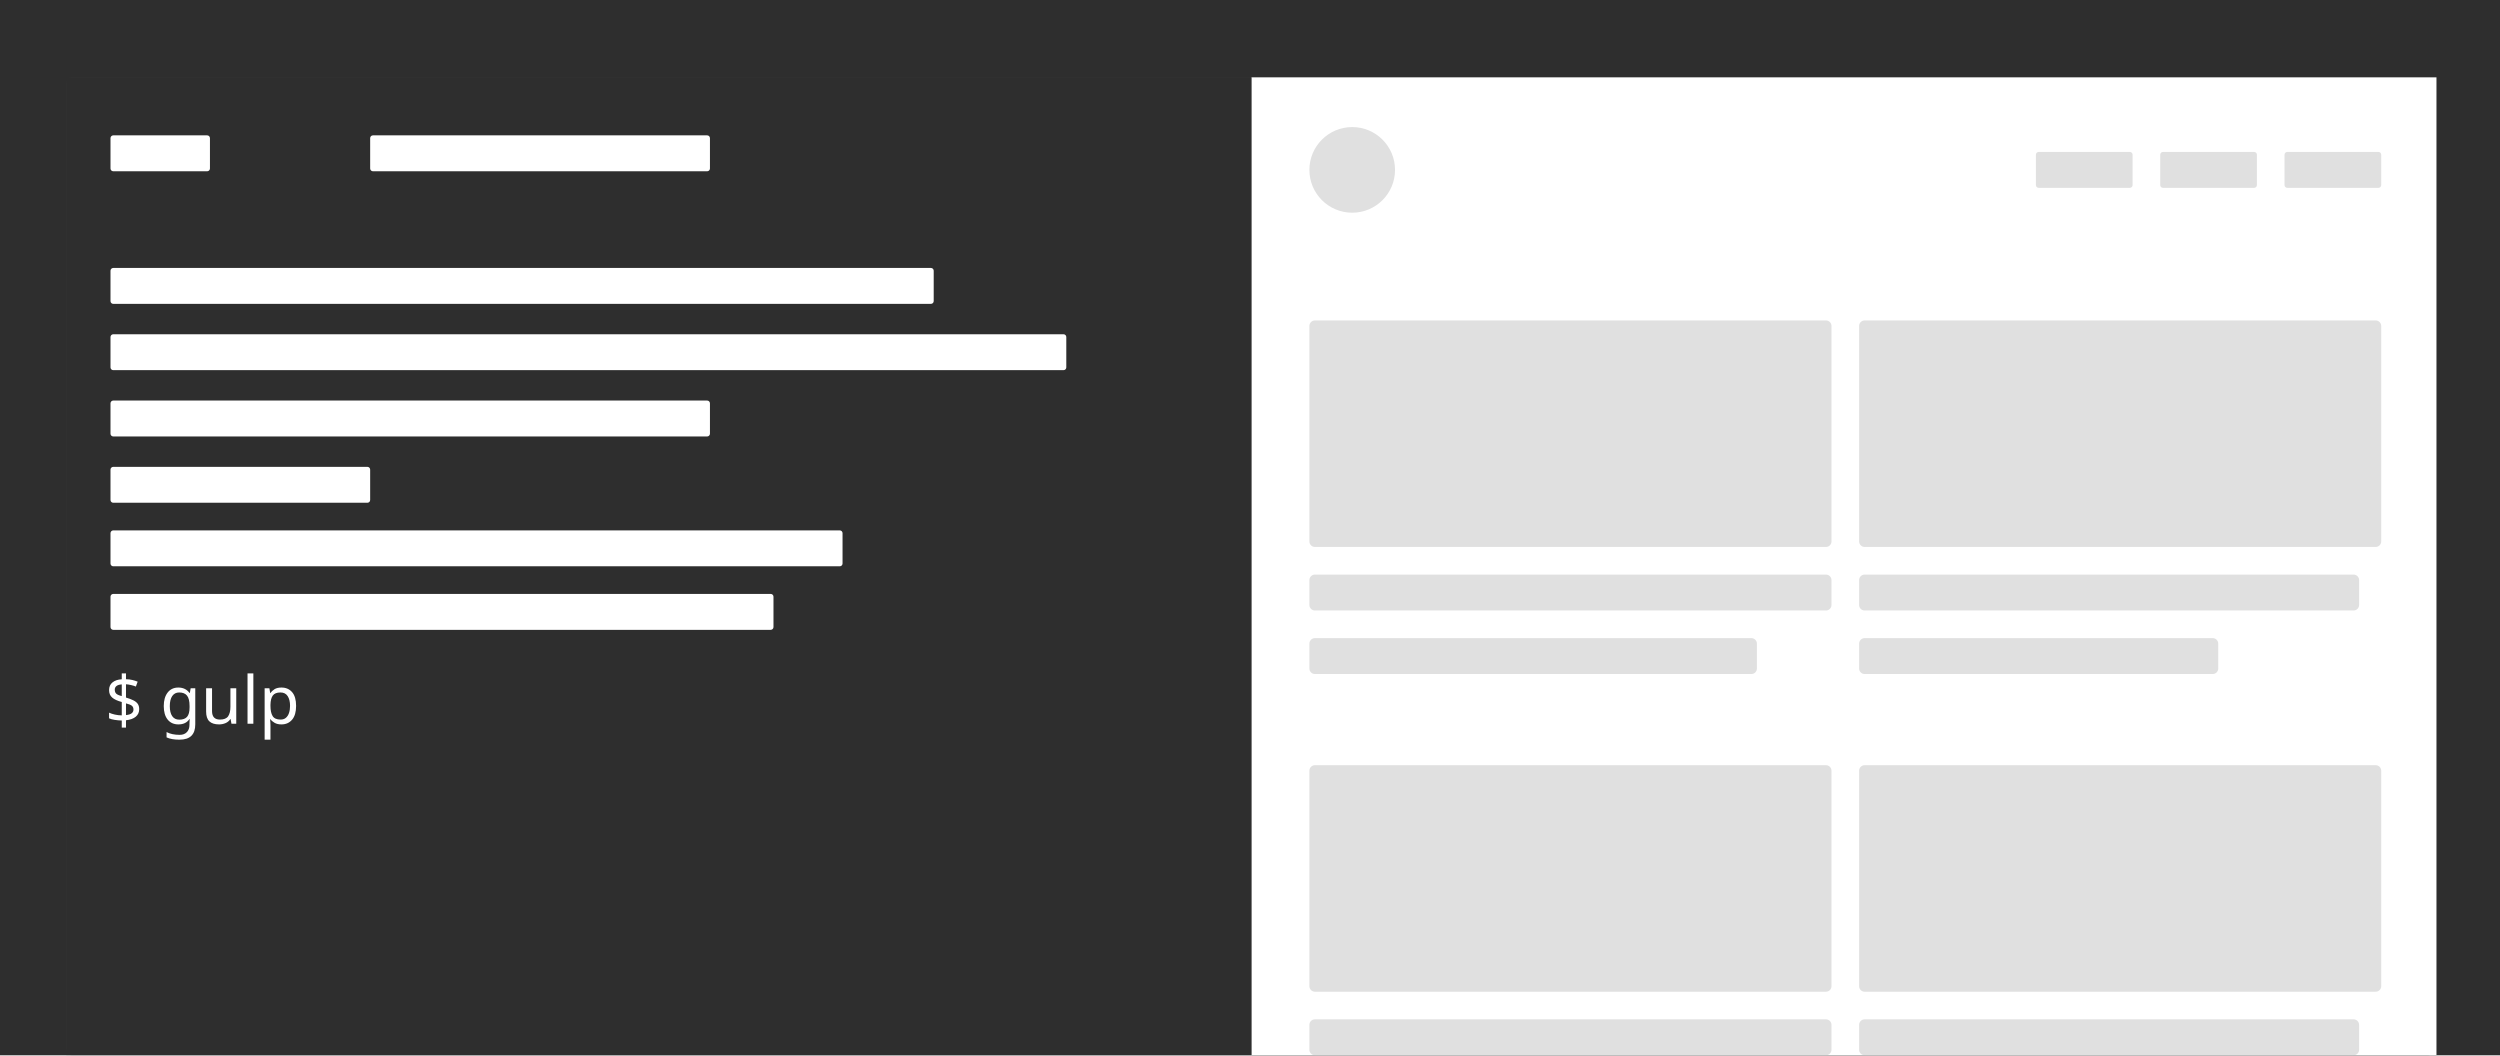
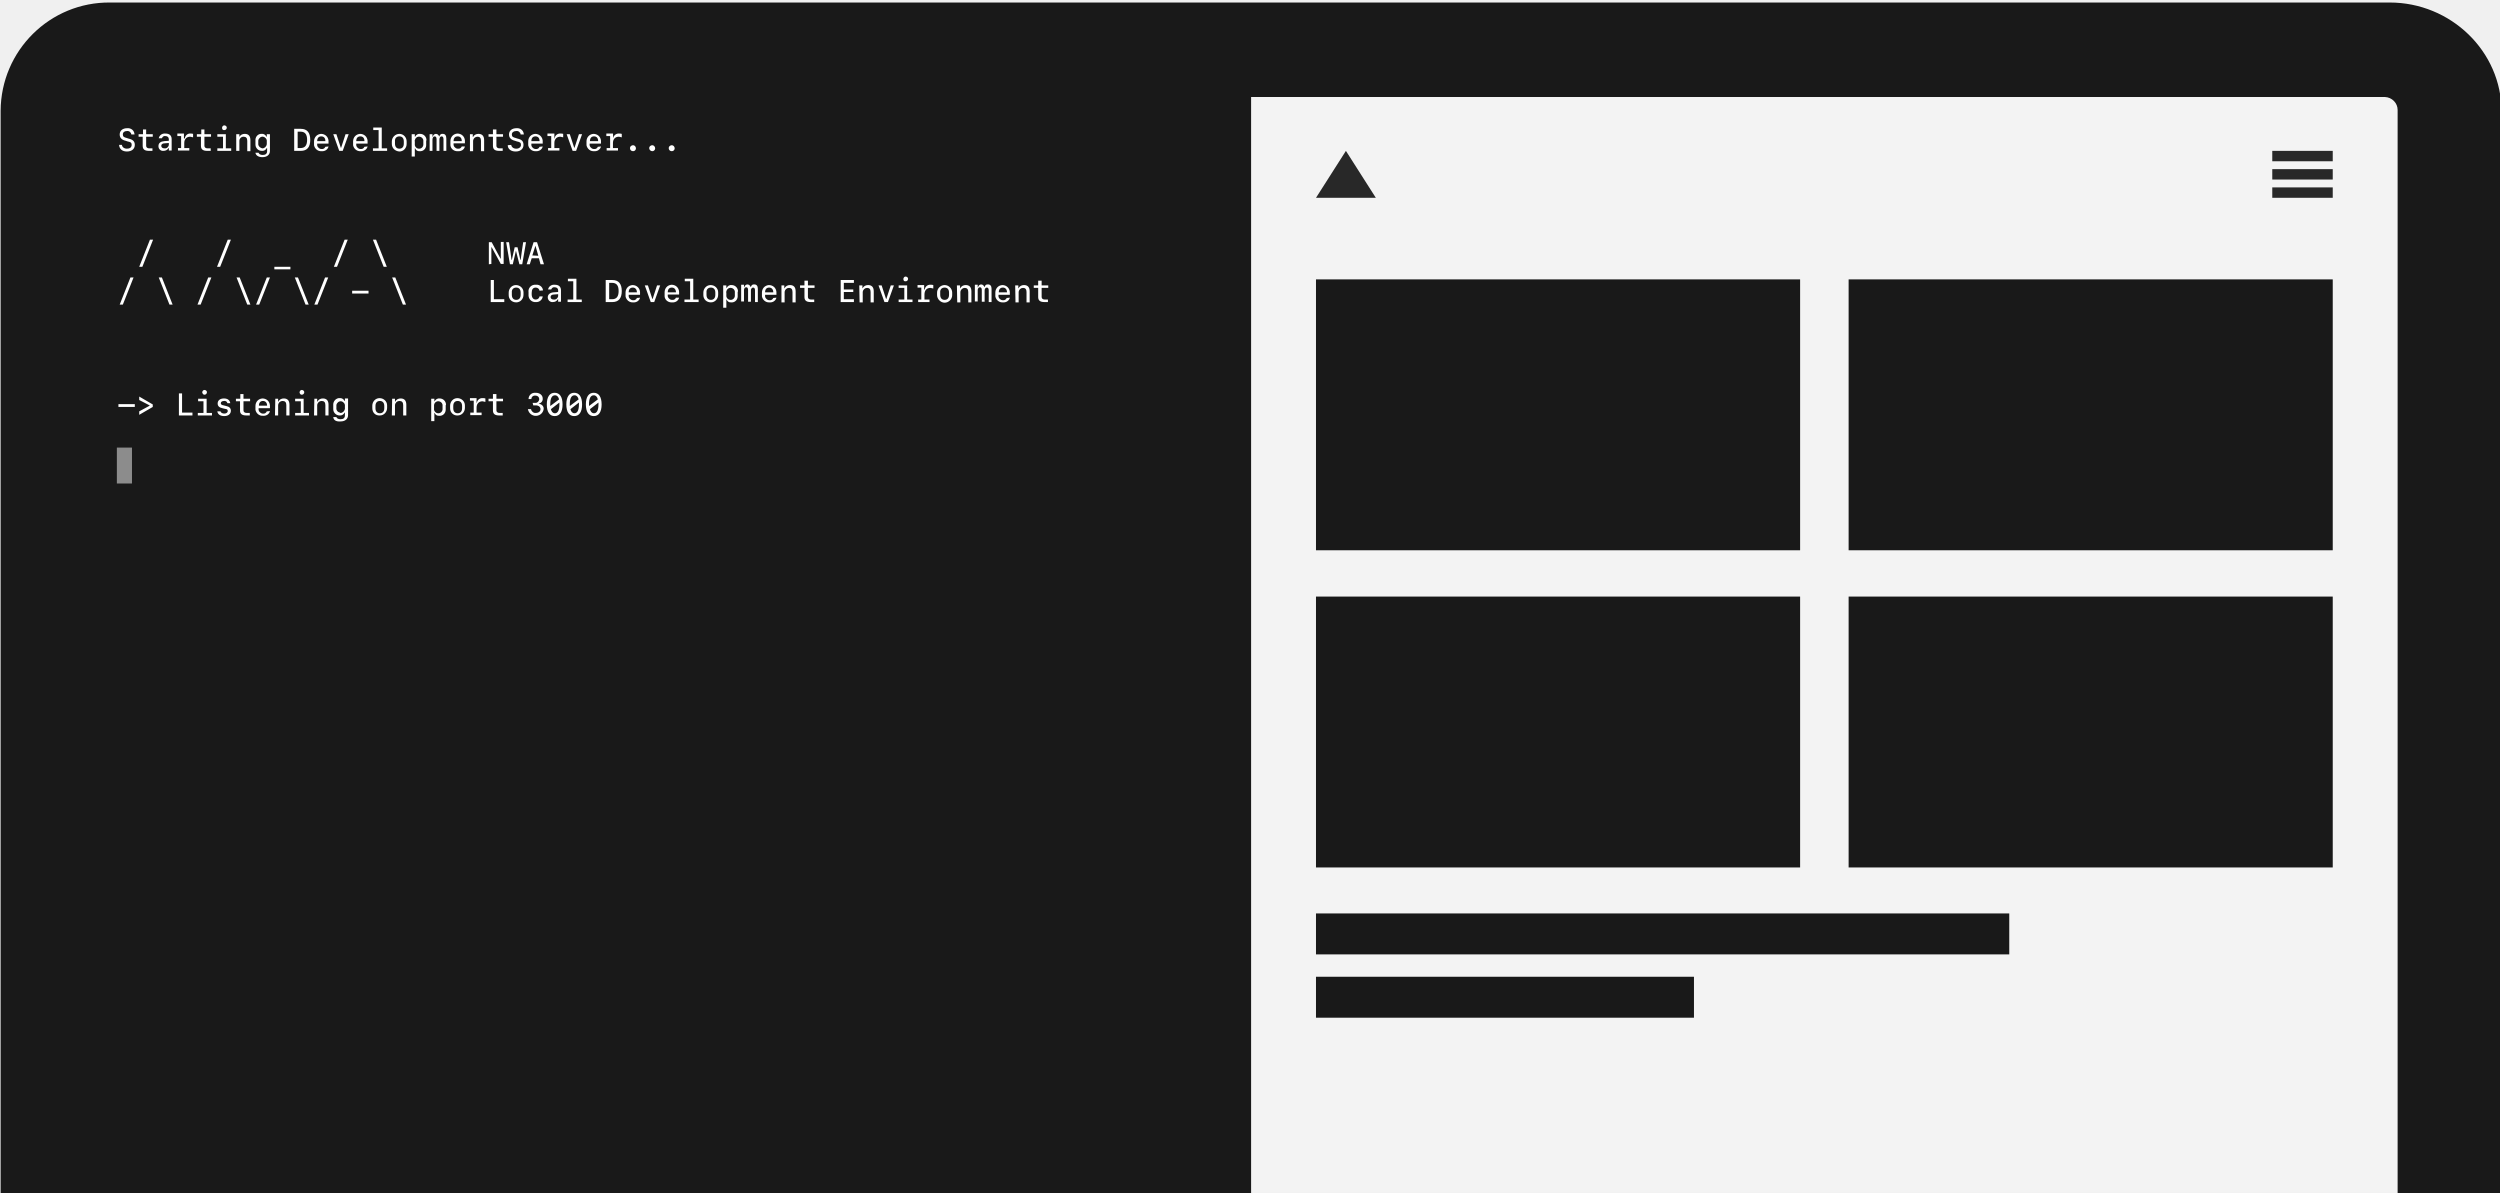
- <svg xmlns="http://www.w3.org/2000/svg" xmlns:xlink="http://www.w3.org/1999/xlink" width="905" height="382" viewBox="268 184 905 382">
-   <defs>
-     <path id="a" d="M0 0h905v382H0z" />
-   </defs>
-   <g fill="none" fill-rule="evenodd" transform="translate(268 184)">
-     <mask id="b" fill="#fff">
-       <use xlink:href="#a" />
-     </mask>
-     <use fill="#2E2E2E" xlink:href="#a" />
-     <rect fill="#373737" mask="url(#b)" x="24" y="28" width="857" height="354" rx="2" />
-     <g mask="url(#b)">
-       <path fill="#FFF" d="M453 28h429v354H453z" />
-       <g transform="translate(474 46)" fill="#E0E0E0">
-         <rect y="70" width="189" height="82" rx="2" />
-         <rect y="162" width="189" height="13" rx="2" />
-         <rect y="185" width="162" height="13" rx="2" />
-         <rect x="199" y="70" width="189" height="82" rx="2" />
-         <rect x="199" y="162" width="181" height="13" rx="2" />
-         <rect x="199" y="185" width="130" height="13" rx="2" />
-         <rect y="231" width="189" height="82" rx="2" />
-         <rect y="323" width="189" height="13" rx="2" />
-         <rect y="346" width="162" height="13" rx="2" />
-         <rect x="199" y="231" width="189" height="82" rx="2" />
-         <rect x="199" y="323" width="181" height="13" rx="2" />
-         <rect x="199" y="346" width="130" height="13" rx="2" />
-         <circle cx="15.5" cy="15.5" r="15.5" />
-         <rect x="353" y="9" width="35" height="13" rx="1" />
-         <rect x="308" y="9" width="35" height="13" rx="1" />
-         <rect x="263" y="9" width="35" height="13" rx="1" />
-       </g>
-     </g>
-     <g mask="url(#b)">
-       <g transform="translate(24 28)">
-         <path fill="#2E2E2E" d="M429 0H0v354h429z" />
-         <rect fill="#FFF" x="16" y="21" width="36" height="13" rx="1" />
-         <rect fill="#FFF" x="110" y="21" width="123" height="13" rx="1" />
-         <rect fill="#FFF" x="16" y="69" width="298" height="13" rx="1" />
-         <rect fill="#FFF" x="16" y="93" width="346" height="13" rx="1" />
-         <rect fill="#FFF" x="16" y="117" width="217" height="13" rx="1" />
-         <rect fill="#FFF" x="16" y="141" width="94" height="13" rx="1" />
-         <rect fill="#FFF" x="16" y="164" width="265" height="13" rx="1" />
-         <rect fill="#FFF" x="16" y="187" width="240" height="13" rx="1" />
-         <text font-family="RobotoMono-Regular, Roboto Mono" font-size="24">
-           <tspan x="14" y="234" fill="#FFF">$ gulp</tspan>
-         </text>
-       </g>
-     </g>
-   </g>
+ <svg xmlns="http://www.w3.org/2000/svg" id="Layer_1" viewBox="0 0 793.7 378.7">
+   <style>.st0{fill:#f3f3f3}.st1{fill:#191919}.st2,.st3{fill:#fff}.st3{opacity:.5;enable-background:new}.st4{fill:#282828}</style>
+   <path class="st0" d="M396.8 30.5h360.3c2.2 0 4 1.8 4 4v344.2H396.8V30.5z" />
+   <path class="st1" d="M794.2 35.5C794.2 16.2 778 .8 758.7.8H35C15.9.6.3 16 .2 35.2v343.6h397v-348h360c2.2.1 4 1.9 4 4.1v343.9h33V35.5z" />
+   <path class="st2" d="M38.7 46c.1.7.7 1.2 1.6 1.2s1.5-.4 1.5-1.2-.4-.9-1.3-1.1l-.6-.2c-1.3-.3-1.9-1-1.9-2 0-1.2.9-2 2.4-2 1.2-.1 2.2.7 2.3 1.9v.1h-1c-.1-.7-.7-1.2-1.4-1.1-.8 0-1.3.4-1.3 1.1s.4.9 1.2 1.1l.6.2c1.4.3 2 .9 2 2 0 1.3-1 2.1-2.5 2.1s-2.4-.8-2.5-2.1h.9zm7.7-4.9v1.5h2.1v.8h-2.1v2.9c0 .5.4.8 1 .8h1v.8h-1.1c-1.4 0-2-.5-2-1.6v-2.9H44v-.8h1.4v-1.5h1zm3.9 5.3c0-1 .7-1.5 1.9-1.6l1.4-.1v-.5c0-.6-.4-1-1.1-1-.5-.1-.9.2-1.1.7h-1c.2-1 1.1-1.6 2.1-1.5 1.3 0 2 .6 2 1.8v3.6h-.9V47h-.1c-.3.6-.9.9-1.6.9-.9.1-1.6-.6-1.6-1.5 0 .1 0 0 0 0zm3.3-.4v-.6l-1.3.1c-.7 0-1.1.3-1.1.8s.4.8 1 .8c.7.1 1.3-.4 1.4-1.1zm5.1-2.1c.1-.9.9-1.6 1.8-1.5.3 0 .5 0 .8.1v1.1c-.3-.1-.6-.1-.9-.2-1.2 0-1.9.8-1.9 2V47h1.6v.8h-3.6V47h1v-3.8h-1.2v-.8h2.1V44l.3-.1zm6.2-2.8v1.5H67v.8h-2.1v2.9c0 .5.4.8 1 .8h1v.8h-1.1c-1.4 0-2-.5-2-1.6v-2.9h-1.3v-.8h1.4v-1.5h1zm4.1 6.8v-.8h1.8v-3.7H69v-.8h2.7v4.5h1.7v.8H69zm1.5-7.3c0-.4.3-.8.7-.8.4 0 .8.3.8.7s-.3.8-.7.8c-.5.1-.8-.2-.8-.7-.1.1-.1 0 0 0zm4.5 2h1v.9c.3-.7 1-1 1.7-1 1.2 0 1.8.7 1.8 2V48h-1v-3.3c0-.9-.4-1.3-1.2-1.3-.7 0-1.3.6-1.3 1.3v3.2h-1v-5.3zm6.1 5.9h1c.1.4.6.7 1.3.7.9 0 1.4-.4 1.4-1.2v-1h-.1c-.3.6-.9 1-1.6.9-1.1 0-2-.9-2-2v-1.2c-.1-1.1.6-2.1 1.7-2.2h.2c.7-.1 1.3.3 1.6.9h.1v-.8h1v5.3c0 1.2-.9 2-2.4 2-1.3 0-2.1-.6-2.2-1.4zm2.2-1.4c.7 0 1.3-.6 1.4-1.3v-.9c.1-.7-.5-1.4-1.2-1.5s-1.4.5-1.5 1.2v.9c-.1.7.4 1.4 1.3 1.6-.1 0 0 0 0 0zm12.2-6.2c2 0 3 1.2 3 3.5s-1 3.5-3 3.5h-2.1v-7h2.1zm-1 6.1h.9c1.4 0 2.1-.8 2.1-2.6s-.7-2.6-2.1-2.6h-.9V47zm9.8-.5c-.2 1-1.2 1.6-2.2 1.5-1.2.1-2.2-.8-2.4-1.9v-1.2c0-1.3.9-2.3 2.2-2.4 1.3 0 2.3.9 2.4 2.2v.9h-3.6v.2c-.1.7.5 1.4 1.2 1.5h.2c.5.1 1-.2 1.2-.7l1-.1zm-3.6-1.7h2.6c0-1-.5-1.5-1.3-1.5s-1.3.5-1.3 1.5zm6.1-2.2l1.4 4.3h.1l1.4-4.3h1l-1.9 5.3h-1.1l-1.9-5.3h1zm9.9 3.9c-.2 1-1.2 1.6-2.2 1.5-1.2.1-2.2-.8-2.4-1.9v-1.2c0-1.3.9-2.3 2.2-2.4 1.3 0 2.3.9 2.4 2.2v.9h-3.6v.2c-.1.7.5 1.4 1.2 1.5h.2c.5.1 1-.2 1.2-.7l1-.1zm-3.6-1.7h2.6c0-1-.5-1.5-1.3-1.5s-1.3.5-1.3 1.5zm5.3 3.1v-.8h1.8v-5.8h-1.7v-.8h2.7v6.6h1.7v.8h-4.5zm6-2.2v-.8c0-1.3 1.1-2.4 2.4-2.4s2.3 1.1 2.3 2.4v.8c0 1.3-1 2.4-2.3 2.4-1.4-.1-2.4-1.1-2.4-2.4zm1-.8v.7c0 1 .5 1.6 1.4 1.6s1.4-.6 1.4-1.6v-.7c0-1-.5-1.6-1.4-1.6s-1.5.6-1.4 1.6zm9.9-.1v1c.1 1.1-.6 2.1-1.7 2.2h-.3c-.7.1-1.3-.3-1.5-.9h-.1v2.6h-1v-7.1h1v.8h.1c.3-.6.9-1 1.6-.9 1.1 0 2 .9 2 2-.1.1-.1.2-.1.3zm-3.6.1v.8c-.1.7.4 1.4 1.2 1.5.7.1 1.4-.4 1.5-1.2v-1.1c.1-.7-.4-1.4-1.2-1.5-.7-.1-1.4.4-1.5 1.2-.1 0-.1.2 0 .3zm10 3h-.9v-3.7c0-.6-.2-.9-.6-.9s-.7.4-.7 1v3.6h-.9v-3.7c0-.6-.2-.9-.6-.9s-.7.4-.7 1v3.6h-.9v-5.3h.9v.8h.1c.1-.5.5-.9 1-.9s.9.4 1 .8h.1c.1-.5.5-.9 1.1-.8.7 0 1.1.5 1.1 1.5v3.9zm5.9-1.4c-.2 1-1.2 1.6-2.2 1.5-1.2.1-2.3-.7-2.4-1.9v-1.3c0-1.3.9-2.3 2.2-2.4 1.3 0 2.3.9 2.4 2.2v.9H144v.2c-.1.7.5 1.4 1.2 1.5h.2c.5.1 1-.2 1.2-.7h1zm-3.6-1.7h2.6c0-1-.5-1.5-1.3-1.5s-1.3.5-1.3 1.5zm5.2-2.2h.9v.9h.1c.3-.7 1-1 1.7-1 1.2 0 1.8.7 1.8 2V48h-1v-3.3c0-.9-.4-1.3-1.1-1.3-.7 0-1.3.5-1.4 1.3V48h-1v-5.4zm8.4-1.5v1.5h2.1v.8h-2.1v2.9c0 .5.4.8 1 .8h1v.8h-1.1c-1.4 0-2-.5-2-1.6v-2.9h-1.4v-.8h1.4v-1.5h1.1zm4.7 4.9c.1.7.7 1.2 1.6 1.2s1.5-.5 1.5-1.2-.3-.9-1.3-1.1l-.6-.2c-1.3-.3-1.9-1-1.9-2 0-1.2.9-2 2.4-2 1.2-.1 2.2.7 2.3 1.9v.1h-1c-.1-.7-.7-1.2-1.4-1.1-.8 0-1.4.4-1.4 1.1s.4.9 1.2 1.1l.6.2c1.4.3 1.9.9 1.9 2 0 1.3-1 2.1-2.5 2.1s-2.5-.8-2.5-2l1.1-.1zm10 .5c-.2 1-1.2 1.6-2.2 1.5-1.2.1-2.2-.8-2.4-1.9v-1.2c0-1.3.9-2.3 2.2-2.4 1.3 0 2.3.9 2.4 2.2v.9h-3.6v.2c-.1.7.5 1.4 1.2 1.5h.2c.5.1 1-.2 1.2-.7l1-.1zm-3.6-1.7h2.6c0-1-.5-1.5-1.3-1.5s-1.3.5-1.3 1.5zm7.4-.9c.1-.9.9-1.6 1.9-1.5.3 0 .5 0 .8.1v1.1c-.3-.1-.6-.1-.9-.2-1.2 0-1.9.8-1.9 2V47h1.6v.8H174V47h1v-3.8h-1.2v-.8h2.2V44l.1-.1zm4.8-1.3l1.4 4.3h.1l1.4-4.3h1l-1.9 5.3h-1.1l-1.9-5.3h1zm9.9 3.9c-.2 1-1.2 1.6-2.2 1.5-1.2.1-2.2-.8-2.4-1.9v-1.2c0-1.3.9-2.3 2.2-2.4 1.3 0 2.3.9 2.4 2.2v.9h-3.6v.2c-.1.7.5 1.4 1.2 1.5h.2c.5.1 1-.2 1.2-.7l1-.1zm-3.5-1.7h2.6c0-1-.5-1.5-1.3-1.5s-1.3.5-1.3 1.5zm7.4-.9c.1-.9.9-1.6 1.9-1.5.3 0 .5 0 .8.1v1.1c-.3-.1-.6-.1-.9-.2-1.2 0-1.9.8-1.9 2V47h1.6v.8h-3.6V47h1.1v-3.8h-1.2v-.8h2.1l.1 1.5zM200 47c0-.5.5-.9 1-.9s.9.5.9 1-.4.9-.9.9c-.6 0-1-.4-1-1zm6.1 0c0-.5.5-.9 1-.9s.9.5.9 1-.4.9-.9.9-1-.4-1-1zm6.2 0c0-.5.5-.9 1-.9s.9.5.9 1-.4.9-.9.9c-.6 0-1-.4-1-1zM44.2 84.7l3.4-8.6h1l-3.4 8.6h-1zm24.7 0l3.4-8.6h1l-3.4 8.6h-1zm18.2.8v-.8h5.1v.8h-5.1zm18.9-.8l3.4-8.6h1l-3.4 8.6h-1zm15.8 0l-3.4-8.6h1l3.4 8.6h-1zm33.4-.8v-7h.9l2.8 5.2h.1v-5.3h.9v7h-.9l-2.9-5.3h-.1v5.3l-.8.1zm8.6-4.3l-1 4.3h-.9l-1.2-7h.9l.4 2.7.4 2.9h.1l.9-4h.9l.9 4h.1l.4-2.9.4-2.7h.9l-1.2 7h-.9l-1.1-4.3zm7.3 2.4h-2.3l-.6 1.9h-1l2.2-7h1.1l2.2 7h-1.1l-.5-1.9zm-.2-.8L170 78l-1 3.1 1.9.1zM38 96.7l3.4-8.6h1L39 96.7h-1zm15.8 0l-3.4-8.6h1l3.4 8.6h-1zm8.9 0l3.4-8.6h1l-3.4 8.6h-1zm15.8 0l-3.4-8.6h1l3.4 8.6h-1zm2.8 0l3.4-8.6h1l-3.4 8.6h-1zm15.7 0l-3.4-8.6h1l3.4 8.6h-1zm2.8 0l3.4-8.6h1l-3.4 8.6h-1zm12-3.5v-.9h5.2v.9h-5.2zm16.1 3.5l-3.4-8.6h1l3.4 8.6h-1zm32.2-.8h-4.3v-7h1V95h3.3v.9zm1.4-2.2v-.8c0-1.3 1-2.4 2.3-2.4s2.4 1 2.4 2.3v.8c0 1.3-1 2.4-2.3 2.4-1.4 0-2.4-1-2.4-2.3zm1-.8v.7c0 1 .5 1.6 1.4 1.6s1.4-.6 1.4-1.6v-.7c0-1-.5-1.6-1.4-1.6s-1.5.6-1.4 1.6zm8.8-.6c-.1-.6-.6-1-1.2-1-.9 0-1.3.6-1.3 1.7v.4c0 1.1.5 1.7 1.3 1.7.6 0 1.1-.4 1.2-1h1c-.1 1.1-1.1 1.9-2.2 1.8-1.2.1-2.2-.8-2.3-2v-1.1c-.2-1.2.7-2.3 1.9-2.4h.5c1.1-.1 2.1.7 2.2 1.8l-1.1.1zm2.6 2.1c0-.9.7-1.5 1.9-1.6l1.4-.1v-.5c0-.6-.4-1-1.1-1-.5-.1-.9.2-1.1.7h-1c.2-1 1.1-1.6 2.1-1.5 1.3 0 2 .6 2 1.8v3.6h-.9V95h-.1c-.3.6-.9.9-1.6.9-.8.1-1.6-.6-1.6-1.5 0 .1 0 0 0 0zm3.3-.4v-.6l-1.3.1c-.7 0-1.1.3-1.1.8s.4.8 1 .8c.7.1 1.3-.4 1.4-1.1zm3 1.9v-.8h1.8v-5.8h-1.7v-.8h2.7v6.6h1.7v.8h-4.5zm14.2-7c2 0 3 1.2 3 3.5s-1 3.5-3 3.5h-2.1v-7h2.1zm-1 6.1h.9c1.4 0 2.1-.8 2.1-2.6s-.7-2.6-2.1-2.6h-.9V95zm9.8-.5c-.2 1-1.2 1.6-2.2 1.5-1.2.1-2.2-.8-2.4-1.9v-1.2c0-1.3.9-2.3 2.2-2.4 1.3 0 2.3.9 2.4 2.2v.9h-3.6v.2c-.1.7.5 1.4 1.2 1.5h.2c.5.1 1-.2 1.2-.7l1-.1zm-3.6-1.7h2.6c0-.9-.5-1.5-1.3-1.5s-1.3.5-1.3 1.5zm6.1-2.2l1.4 4.3h.1l1.4-4.3h1l-1.9 5.3h-1.1l-1.9-5.3h1zm9.9 3.9c-.2 1-1.2 1.6-2.2 1.5-1.2.1-2.3-.7-2.4-1.9v-1.3c0-1.3.9-2.3 2.2-2.4 1.3 0 2.3.9 2.4 2.2v.9H212v.2c-.1.7.5 1.4 1.2 1.5h.2c.5.1 1-.2 1.2-.7h1zm-3.6-1.7h2.6c0-.9-.5-1.5-1.3-1.5s-1.3.5-1.3 1.5zm5.3 3.1v-.8h1.8v-5.8h-1.7v-.8h2.7v6.6h1.7v.8h-4.5zm6-2.2v-.8c0-1.3 1-2.4 2.3-2.4s2.4 1 2.4 2.3v.8c0 1.3-1 2.4-2.3 2.4-1.4 0-2.4-1-2.4-2.3zm1-.8v.7c0 1 .5 1.6 1.4 1.6s1.4-.6 1.4-1.6v-.7c0-1-.5-1.6-1.4-1.6s-1.5.6-1.4 1.6zm9.9-.1v1c.1 1.1-.6 2.1-1.7 2.2h-.3c-.7.1-1.3-.3-1.5-.9h-.1v2.6h-1v-7.1h1v.8h.1c.3-.6.9-1 1.6-.9 1.1 0 2 .9 2 2-.1.1-.1.2-.1.3zm-3.6.1v.8c-.1.7.4 1.4 1.2 1.5.7.1 1.4-.4 1.5-1.2v-1.1c.1-.7-.4-1.4-1.2-1.5-.7-.1-1.4.4-1.5 1.2-.1 0-.1.2 0 .3zm10 3h-.9v-3.7c0-.6-.2-.9-.6-.9s-.7.4-.7.9v3.6h-.9v-3.7c0-.6-.2-.9-.6-.9s-.7.4-.7.9v3.6h-.9v-5.3h.9v.8h.1c.1-.5.5-.9 1-.9s.9.4 1 .8h.1c.1-.5.5-.9 1.1-.8.7 0 1.1.5 1.1 1.4v4.2zm5.9-1.4c-.2 1-1.2 1.6-2.2 1.5-1.2.1-2.2-.8-2.4-1.9v-1.2c0-1.3.9-2.3 2.2-2.4 1.3 0 2.3.9 2.4 2.2v.9h-3.6v.2c-.1.7.5 1.4 1.2 1.5h.2c.5.1 1-.2 1.2-.7l1-.1zm-3.6-1.7h2.6c0-.9-.5-1.5-1.3-1.5s-1.3.5-1.3 1.5zm5.2-2.2h.9v.9h.1c.3-.7 1-1 1.7-1 1.2 0 1.8.7 1.8 2V96h-1v-3.3c0-.9-.4-1.3-1.1-1.3-.7 0-1.3.5-1.4 1.3V96h-1v-5.4zm8.4-1.5v1.5h2.1v.8h-2.1v2.9c0 .5.4.8 1 .8h1v.8h-1.1c-1.4 0-2-.5-2-1.6v-2.9H254v-.8h1.4v-1.5h1.1zm14.6 6.8h-4.2v-7h4.2v.9h-3.2v2.1h3v.8h-3V95h3.2v.9zm1.7-5.3h1v.9h.1c.3-.7 1-1 1.7-1 1.2 0 1.8.7 1.8 2V96h-1v-3.3c0-.9-.4-1.3-1.1-1.3s-1.3.5-1.4 1.3V96h-1l-.1-5.4zm7.1 0l1.4 4.3h.1l1.4-4.3h1l-1.9 5.3h-1.1l-1.9-5.3h1zm5.4 5.3v-.8h1.8v-3.7h-1.8v-.8h2.7v4.5h1.7v.8h-4.4zm1.5-7.3c0-.4.3-.8.7-.8.4 0 .8.3.8.7 0 .4-.3.8-.7.8-.5.1-.8-.2-.8-.7zm6.8 3.3c.1-.9.9-1.6 1.9-1.5.3 0 .5 0 .8.1v1.1c-.3-.1-.6-.1-.9-.2-1.2 0-1.9.8-1.9 2.1v1.6h1.6v.8h-3.6v-.8h1v-3.8h-1.2v-.8h2.1v1.4h.2zm3.9 1.8v-.8c0-1.3 1.1-2.4 2.4-2.4s2.4 1.1 2.4 2.4v.8c0 1.3-1.1 2.4-2.4 2.4s-2.4-1.2-2.4-2.4zm1-.8v.7c0 1 .5 1.6 1.4 1.6s1.4-.6 1.4-1.6v-.7c0-1-.5-1.6-1.4-1.6s-1.5.6-1.4 1.6zm5.3-2.3h1v.9h.1c.3-.7 1-1 1.7-1 1.2 0 1.8.7 1.8 2V96h-1v-3.3c0-.9-.4-1.3-1.1-1.3s-1.3.5-1.4 1.3V96h-1l-.1-5.4zm11 5.3h-.9v-3.7c0-.6-.2-.9-.6-.9s-.7.4-.7.9v3.6h-.9v-3.7c0-.6-.2-.9-.6-.9s-.7.4-.7.9v3.6h-.9v-5.3h.9v.8h.1c.1-.5.5-.9 1-.9s.9.4 1 .8h.1c.1-.5.5-.9 1.1-.8.7 0 1.1.5 1.1 1.4v4.2zm5.8-1.4c-.2 1-1.2 1.6-2.2 1.5-1.2.1-2.2-.8-2.4-1.9v-1.2c0-1.3.9-2.3 2.2-2.4 1.3 0 2.3.9 2.4 2.2v.9H317v.2c-.1.7.5 1.4 1.2 1.5h.2c.5.1 1-.2 1.2-.7l1-.1zm-3.5-1.7h2.6c0-.9-.5-1.5-1.3-1.5s-1.3.5-1.3 1.5zm5.2-2.2h1v.9h.1c.3-.7 1-1 1.7-1 1.2 0 1.8.7 1.8 2V96h-1v-3.3c0-.9-.4-1.3-1.1-1.3s-1.3.5-1.4 1.3V96h-1l-.1-5.4zm8.4-1.5v1.5h2.1v.8h-2.1v2.9c0 .5.4.8 1 .8h1v.8h-1.1c-1.4 0-2-.5-2-1.6v-2.9h-1.4v-.8h1.4v-1.5h1.1zM37.6 129.2v-.9h5.2v.9h-5.2zm6.6-2.2v-1.1l4.3 2.5v.8l-4.3 2.5v-1.1l3.3-1.8v-.1l-3.3-1.7zm16.9 4.9h-4.3v-7h1v6.1h3.3v.9zm1.7 0v-.8h1.8v-3.7h-1.7v-.8h2.7v4.5h1.7v.8h-4.5zm1.4-7.3c0-.4.3-.8.7-.8.4 0 .8.3.8.7 0 .4-.3.8-.7.8-.4.1-.7-.3-.8-.7zm6.9 1.9c1.2 0 1.9.6 2 1.5h-.9c-.1-.5-.6-.8-1.1-.7-.6 0-1 .3-1 .7s.3.6.9.7l.8.2c1 .2 1.5.7 1.5 1.5 0 1-.8 1.7-2.1 1.7s-2.1-.6-2.2-1.5h1c.1.4.6.7 1.2.7s1.1-.3 1.1-.8-.2-.6-.9-.7l-.8-.2c-1-.2-1.5-.7-1.5-1.5 0-1 .8-1.6 2-1.6zm6.2-1.4v1.5h2.1v.8h-2.1v2.9c0 .5.4.8 1 .8h1v.8h-1.1c-1.4 0-2-.5-2-1.6v-2.9h-1.3v-.8h1.4v-1.5h1zm8.4 5.4c-.2 1-1.2 1.6-2.2 1.5-1.2.1-2.2-.8-2.4-1.9v-1.2c0-1.3.9-2.3 2.2-2.4 1.3 0 2.3.9 2.4 2.2v.9h-3.6v.2c-.1.7.5 1.4 1.2 1.5h.2c.5.1 1-.2 1.2-.7l1-.1zm-3.5-1.7h2.6c0-.9-.5-1.5-1.3-1.5s-1.3.5-1.3 1.5zm5.2-2.2h.9v.9h.1c.3-.7 1-1 1.7-1 1.2 0 1.8.7 1.8 2v3.4h-1v-3.3c0-.9-.4-1.3-1.2-1.3-.7 0-1.3.5-1.4 1.3v3.3h-1l.1-5.3zm6.3 5.3v-.8h1.8v-3.7h-1.8v-.8h2.7v4.5h1.7v.8h-4.4zm1.4-7.3c0-.4.3-.8.7-.8.4 0 .8.3.8.7 0 .4-.3.8-.7.8-.4.1-.7-.2-.8-.7zm4.7 2h.9v.9h.1c.3-.7 1-1 1.7-1 1.2 0 1.8.7 1.8 2v3.4h-1v-3.3c0-.9-.4-1.3-1.2-1.3-.7 0-1.3.5-1.4 1.3v3.3h-1l.1-5.3zm6 5.8h1c.1.4.6.7 1.3.7.9 0 1.4-.4 1.4-1.2v-.9h-.1c-.3.6-.9 1-1.6.9-1.1 0-2-.9-2-2v-1.2c-.1-1.1.6-2.1 1.7-2.3h.3c.7-.1 1.3.3 1.6.9h.1v-.8h1v5.3c0 1.2-.9 2-2.4 2-1.4.1-2.2-.4-2.3-1.4zm2.3-1.3c.7 0 1.3-.6 1.4-1.3v-.9c.1-.7-.5-1.4-1.2-1.5s-1.4.5-1.5 1.2v.9c-.1.7.4 1.4 1.2 1.5-.1.1 0 .1.1.1zm10.1-1.5v-.8c0-1.3 1-2.4 2.3-2.4s2.4 1 2.4 2.3v.8c0 1.3-1 2.4-2.3 2.4-1.4.1-2.4-.9-2.4-2.3 0 .1 0 .1 0 0zm1-.7v.7c0 1 .5 1.6 1.4 1.6s1.4-.6 1.4-1.6v-.7c0-1-.5-1.6-1.4-1.6s-1.4.6-1.4 1.6zm5.3-2.3h.9v.9h.1c.3-.7 1-1 1.7-1 1.2 0 1.8.7 1.8 2v3.4h-1v-3.3c0-.9-.4-1.3-1.2-1.3-.7 0-1.3.5-1.4 1.3v3.3h-1l.1-5.3zm17 2.2v1c.1 1.1-.6 2.1-1.7 2.2h-.3c-.7.1-1.3-.3-1.5-.9h-.1v2.6h-1v-7.1h1v.8h.1c.3-.6.9-1 1.6-.9 1.1 0 2 .9 2 2-.1.1-.1.2-.1.3zm-3.7.1v.8c-.1.7.4 1.4 1.2 1.5.7.1 1.4-.4 1.5-1.2v-1.1c.1-.7-.4-1.4-1.2-1.5-.7-.1-1.4.4-1.5 1.2v.3zm5.1.7v-.8c0-1.3 1-2.4 2.3-2.4s2.4 1 2.4 2.3v.8c0 1.3-1 2.4-2.3 2.4-1.3.1-2.4-.9-2.4-2.3 0 .1 0 .1 0 0zm1-.7v.7c0 1 .5 1.6 1.4 1.6s1.4-.6 1.4-1.6v-.7c0-1-.5-1.6-1.4-1.6s-1.4.6-1.4 1.6zm7.5-1c.1-.9.9-1.6 1.9-1.5.3 0 .5 0 .8.1v1.1c-.3-.1-.6-.1-.9-.2-1.2 0-1.9.8-1.9 2v1.6h1.6v.8h-3.6v-.8h1.1v-3.8h-1.2v-.8h2.1v1.4l.1.1zm6.2-2.8v1.5h2.1v.8h-2.1v2.9c0 .5.4.8 1 .8h1v.8h-1.1c-1.4 0-2-.5-2-1.6v-2.9h-1.4v-.8h1.4v-1.5h1.1zm11.5 2.8h.8c.6.1 1.2-.4 1.3-1.1v-.1c0-.6-.5-1.1-1.1-1.1h-.1c-.7-.1-1.3.4-1.3 1.1h-.9c0-1.2 1-2.1 2.2-2h.1c1.3 0 2.2.8 2.2 1.8.1.8-.5 1.5-1.2 1.6v.1c.9.1 1.6.8 1.5 1.7-.2 1.4-1.5 2.3-2.9 2.1-1.1-.2-1.9-1-2.1-2.1h1c.1.7.8 1.3 1.5 1.2.9 0 1.5-.5 1.5-1.2s-.6-1.2-1.5-1.2h-.8l-.2-.8zm9.5.5c0 2.4-.9 3.7-2.5 3.7s-2.5-1.3-2.5-3.7.9-3.7 2.5-3.7 2.5 1.3 2.5 3.7zm-1.1-1.6c-.2-.8-.6-1.3-1.3-1.3-1 0-1.5 1-1.5 2.8v.6l2.8-2.1zm-2.6 3.1c.2.8.6 1.3 1.3 1.3.9 0 1.4-1 1.4-2.8v-.6l-2.7 2.1zm9.9-1.5c0 2.4-.9 3.7-2.5 3.7s-2.5-1.3-2.5-3.7.9-3.7 2.5-3.7 2.5 1.3 2.5 3.7zm-1.1-1.6c-.2-.8-.6-1.3-1.3-1.3-1 0-1.5 1-1.5 2.8v.6l2.8-2.1zm-2.6 3.1c.2.8.6 1.3 1.3 1.3.9 0 1.4-1 1.4-2.8v-.6l-2.7 2.1zm9.9-1.5c0 2.4-.9 3.7-2.5 3.7s-2.5-1.3-2.5-3.7.9-3.7 2.5-3.7 2.5 1.3 2.5 3.7zm-1.2-1.6c-.2-.8-.6-1.3-1.3-1.3-1 0-1.5 1-1.5 2.8v.6l2.8-2.1zm-2.5 3.1c.2.8.6 1.3 1.3 1.3.9 0 1.4-1 1.4-2.8v-.6l-2.7 2.1z" />
+   <path class="st3" d="M37.1 142.1h4.8v11.4h-4.8z" />
+   <path class="st4" d="M721.4 47.9h19.2v3.3h-19.2zm0 5.8h19.2V57h-19.2zm0 5.8h19.2v3.3h-19.2zm-284.6 3.3h-19l9.5-14.9z" />
+   <path class="st1" d="M417.8 88.7h153.7v86H417.8zm169.1 0h153.7v86H586.9zM417.8 189.4h153.7v86H417.8zm169.1 0h153.7v86H586.9zM417.8 290h220.1v13H417.8zm0 20.1h120v13h-120z" />
</svg>
